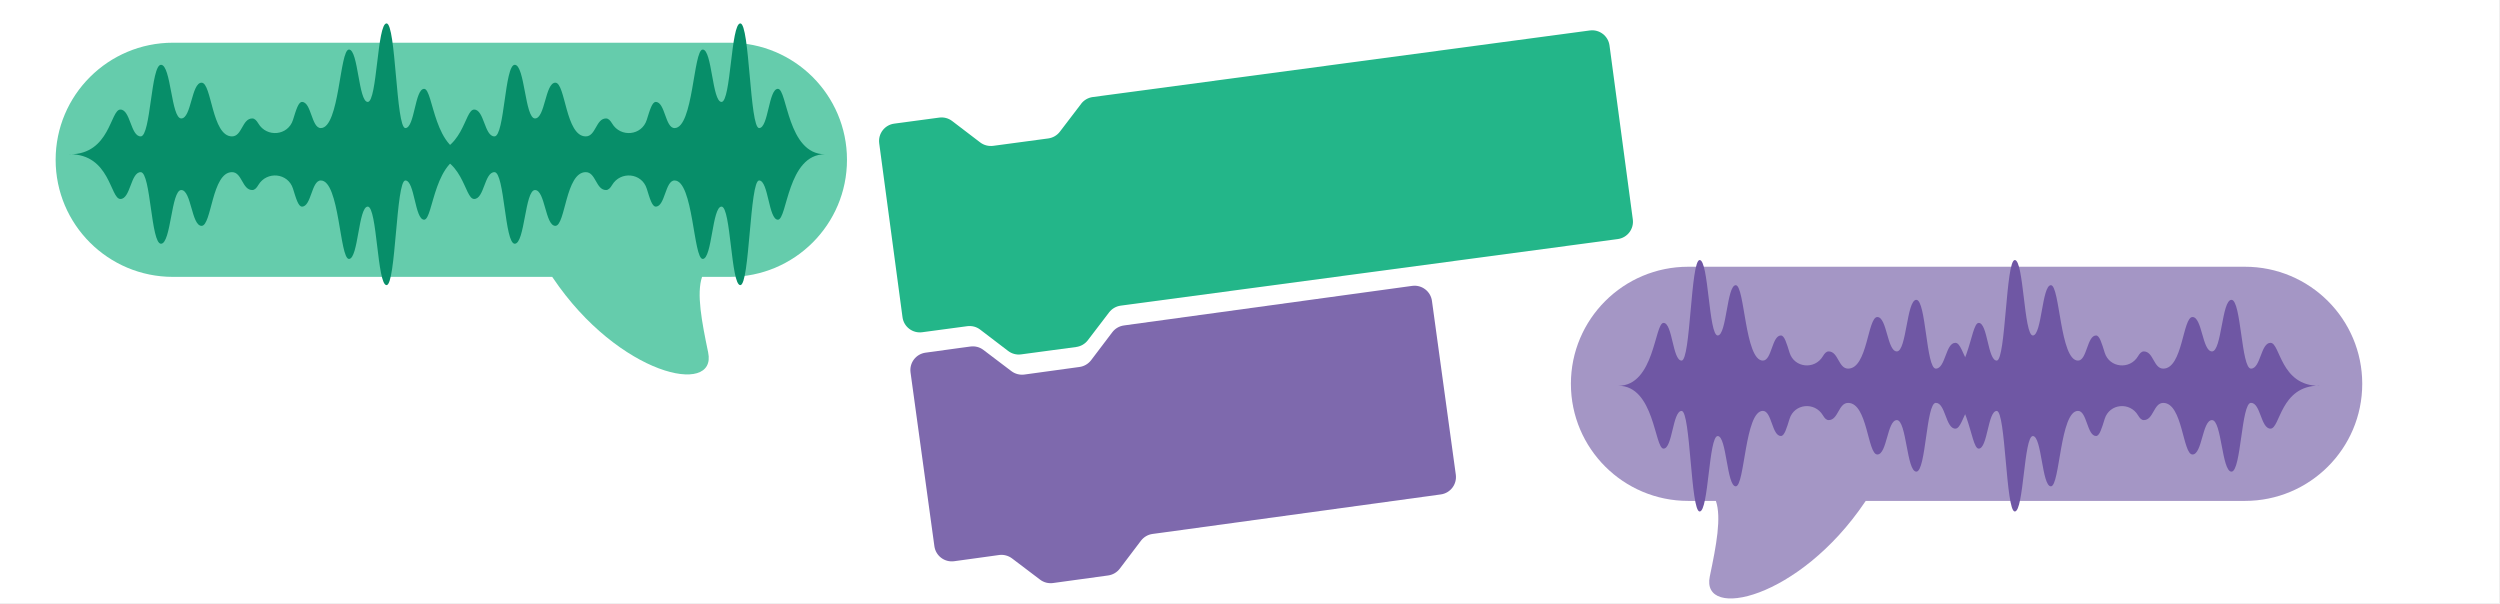
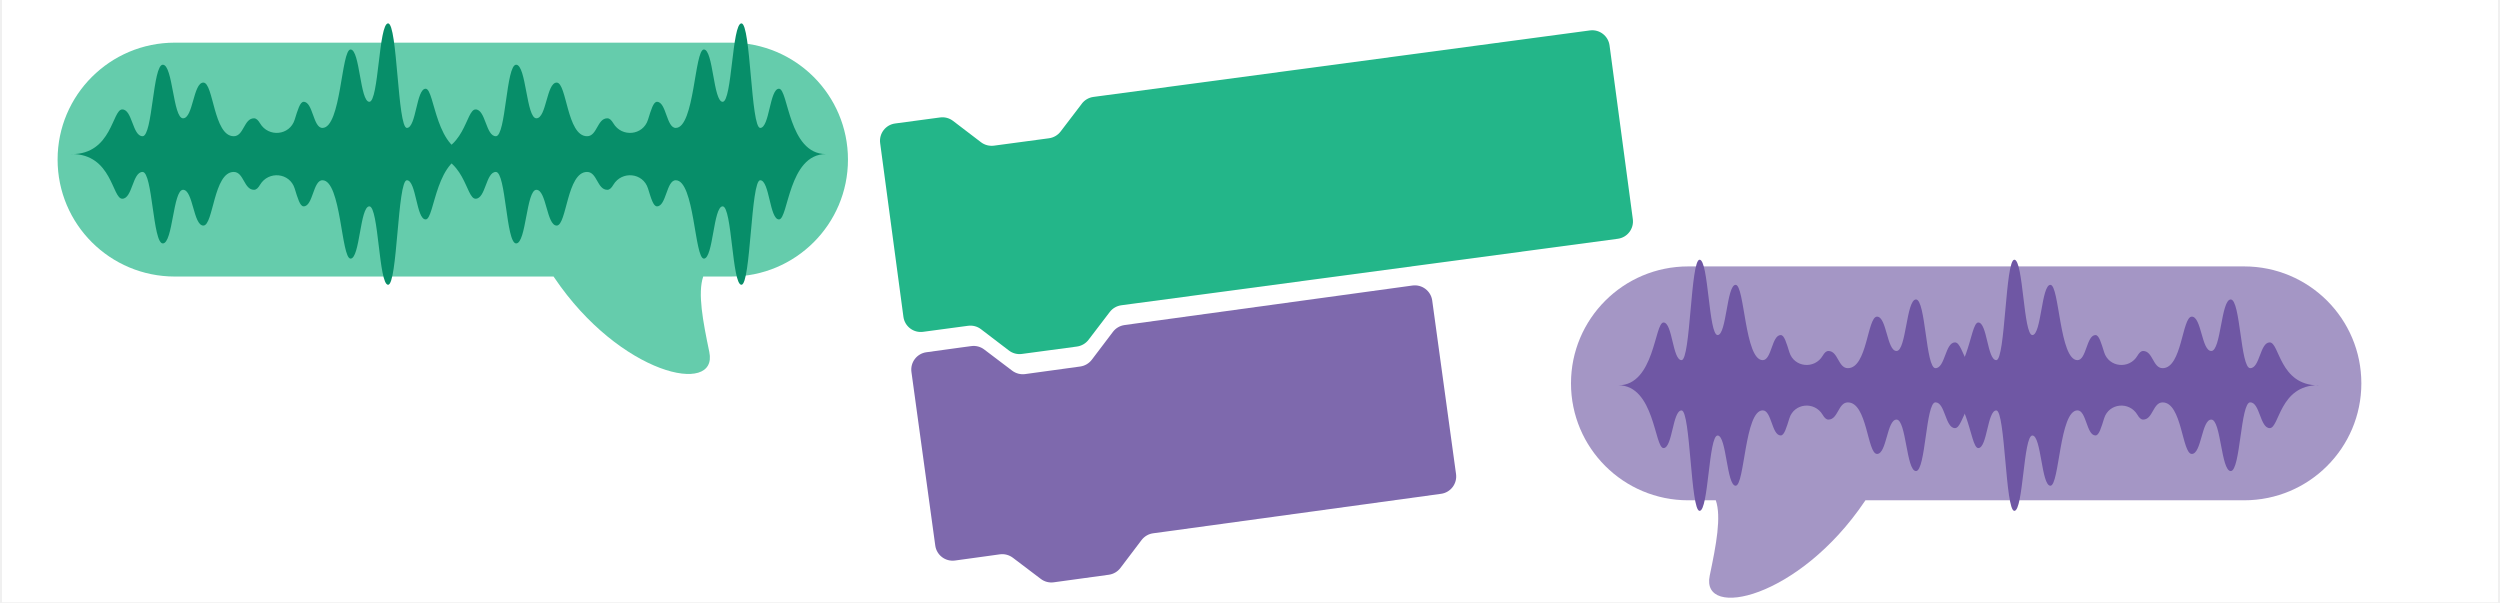
- <svg xmlns="http://www.w3.org/2000/svg" width="439" height="106" viewBox="0 0 439 106" fill="none">
-   <g clip-path="url(#clip0_1997_8798)">
-     <path d="M438.83 0H0V105.89H438.83V0Z" fill="white" />
-     <path opacity="0.7" fill-rule="evenodd" clip-rule="evenodd" d="M327.62 87.96C327.58 88.02 327.53 88.08 327.49 88.15C315.93 105.28 298.61 108.99 300.24 101.22C301.39 95.74 302.31 90.89 301.31 87.96H296.45C285.07 87.96 275.85 78.75 275.85 67.4C275.85 56.05 285.07 46.84 296.45 46.84H394.21C405.59 46.84 414.81 56.04 414.81 67.4C414.81 78.76 405.59 87.96 394.21 87.96H327.61H327.62Z" fill="#7E69AD" />
-     <path opacity="0.7" fill-rule="evenodd" clip-rule="evenodd" d="M123.28 48.62C122.29 51.55 123.21 56.4 124.35 61.88C125.98 69.65 108.66 65.94 97.1 48.81C97.06 48.75 97.01 48.68 96.97 48.62H30.37C18.99 48.62 9.77 39.42 9.77 28.06C9.77 16.7 19 7.5 30.37 7.5H128.13C139.51 7.5 148.73 16.7 148.73 28.06C148.73 39.42 139.51 48.62 128.13 48.62H123.27H123.28Z" fill="#23B689" />
-     <path fill-rule="evenodd" clip-rule="evenodd" d="M189.85 18.22C190.35 17.57 191.08 17.15 191.89 17.04L193.68 16.8L279.17 5.35C280.86 5.12 282.41 6.31 282.63 7.99L286.72 38.52C286.95 40.21 285.76 41.76 284.08 41.98L198.59 53.43L196.8 53.67C195.99 53.78 195.26 54.2 194.76 54.85L191.02 59.75C190.52 60.4 189.79 60.82 188.98 60.93L179.3 62.23C178.49 62.34 177.67 62.12 177.02 61.62L172.12 57.88C171.47 57.38 170.65 57.17 169.84 57.28L168.05 57.52L161.94 58.34C160.25 58.57 158.7 57.38 158.48 55.7L154.39 25.17C154.16 23.48 155.35 21.93 157.03 21.71L163.14 20.89L164.93 20.65C165.74 20.54 166.56 20.76 167.21 21.26L172.11 25C172.76 25.5 173.58 25.71 174.39 25.61L184.07 24.31C184.88 24.2 185.61 23.78 186.11 23.13L189.85 18.23V18.22Z" fill="#23B689" />
-     <path fill-rule="evenodd" clip-rule="evenodd" d="M195.32 58.34C195.81 57.69 196.55 57.26 197.36 57.15L199.15 56.9L247.98 50.2C249.66 49.97 251.22 51.15 251.45 52.83L255.64 83.35C255.87 85.04 254.69 86.59 253.01 86.82L204.18 93.52L202.39 93.76C201.58 93.87 200.85 94.3 200.35 94.95L196.63 99.86C196.14 100.51 195.4 100.94 194.59 101.05L184.91 102.38C184.1 102.49 183.28 102.28 182.63 101.78L177.72 98.06C177.07 97.57 176.25 97.35 175.44 97.46L173.65 97.71L167.55 98.55C165.86 98.78 164.31 97.6 164.08 95.92L159.89 65.4C159.66 63.71 160.84 62.16 162.52 61.93L168.62 61.09L170.41 60.85C171.22 60.74 172.04 60.95 172.69 61.45L177.6 65.17C178.25 65.66 179.07 65.88 179.88 65.77L189.56 64.44C190.37 64.33 191.1 63.9 191.6 63.25L195.32 58.34Z" fill="#7E69AD" />
-     <path fill-rule="evenodd" clip-rule="evenodd" d="M12.24 27.1C19.36 27.1 19.36 19.24 21.14 19.24C22.92 19.24 22.93 23.95 24.71 23.95C26.49 23.95 26.49 11.38 28.27 11.38C30.05 11.38 30.05 20.8 31.83 20.8C33.61 20.8 33.61 14.52 35.4 14.52C37.19 14.52 37.18 23.95 40.74 23.95C42.52 23.95 42.52 20.8 44.3 20.8C44.72 20.8 45.04 21.15 45.36 21.68C46.85 24.19 50.58 23.83 51.45 21.05C51.99 19.33 52.39 17.9 53.03 17.9C54.68 17.9 54.68 22.49 56.33 22.49C59.63 22.49 59.63 8.7 61.28 8.7C62.93 8.7 62.93 17.9 64.58 17.9C66.23 17.9 66.23 4.11 67.88 4.11C69.53 4.11 69.53 22.49 71.18 22.49C72.83 22.49 72.83 15.6 74.48 15.6C76.13 15.6 76.13 27.09 82.74 27.09C76.13 27.09 76.13 38.58 74.48 38.58C72.83 38.58 72.83 31.69 71.18 31.69C69.53 31.69 69.53 50.07 67.88 50.07C66.23 50.07 66.23 36.28 64.58 36.28C62.93 36.28 62.93 45.47 61.28 45.47C59.63 45.47 59.63 31.69 56.33 31.69C54.68 31.69 54.68 36.28 53.03 36.28C52.38 36.28 51.99 34.86 51.45 33.13C50.58 30.35 46.85 29.99 45.36 32.49C45.05 33.02 44.72 33.37 44.3 33.37C42.52 33.37 42.52 30.23 40.74 30.23C37.18 30.23 37.18 39.66 35.4 39.66C33.62 39.66 33.61 33.37 31.83 33.37C30.05 33.37 30.05 42.8 28.27 42.8C26.49 42.8 26.49 30.23 24.71 30.23C22.93 30.23 22.93 34.94 21.14 34.94C19.35 34.94 19.36 27.08 12.24 27.08V27.1Z" fill="#078E69" />
-     <path fill-rule="evenodd" clip-rule="evenodd" d="M74.36 27.1C81.48 27.1 81.48 19.24 83.26 19.24C85.04 19.24 85.05 23.95 86.83 23.95C88.61 23.95 88.61 11.38 90.39 11.38C92.17 11.38 92.17 20.8 93.95 20.8C95.73 20.8 95.73 14.52 97.52 14.52C99.31 14.52 99.3 23.95 102.86 23.95C104.64 23.95 104.64 20.8 106.42 20.8C106.84 20.8 107.16 21.15 107.48 21.68C108.97 24.19 112.7 23.83 113.57 21.05C114.11 19.33 114.51 17.9 115.15 17.9C116.8 17.9 116.8 22.49 118.45 22.49C121.75 22.49 121.75 8.7 123.4 8.7C125.05 8.7 125.05 17.9 126.7 17.9C128.35 17.9 128.35 4.11 130 4.11C131.65 4.11 131.65 22.49 133.3 22.49C134.95 22.49 134.95 15.6 136.6 15.6C138.25 15.6 138.25 27.09 144.86 27.09C138.25 27.09 138.25 38.58 136.6 38.58C134.95 38.58 134.95 31.69 133.3 31.69C131.65 31.69 131.65 50.07 130 50.07C128.35 50.07 128.35 36.28 126.7 36.28C125.05 36.28 125.05 45.47 123.4 45.47C121.75 45.47 121.75 31.69 118.45 31.69C116.8 31.69 116.8 36.28 115.15 36.28C114.5 36.28 114.11 34.86 113.57 33.13C112.7 30.35 108.97 29.99 107.48 32.49C107.17 33.02 106.84 33.37 106.42 33.37C104.64 33.37 104.64 30.23 102.86 30.23C99.3 30.23 99.3 39.66 97.52 39.66C95.74 39.66 95.73 33.37 93.95 33.37C92.17 33.37 92.17 42.8 90.39 42.8C88.61 42.8 88.61 30.23 86.83 30.23C85.05 30.23 85.05 34.94 83.26 34.94C81.47 34.94 81.48 27.08 74.36 27.08V27.1Z" fill="#078E69" />
-     <path fill-rule="evenodd" clip-rule="evenodd" d="M407.25 67.72C400.41 67.72 400.41 75.27 398.7 75.27C396.99 75.27 396.98 70.74 395.27 70.74C393.56 70.74 393.56 82.82 391.85 82.82C390.14 82.82 390.14 73.77 388.43 73.77C386.72 73.77 386.72 79.81 385 79.81C383.28 79.81 383.29 70.75 379.87 70.75C378.16 70.75 378.16 73.77 376.45 73.77C376.05 73.77 375.74 73.44 375.44 72.93C374.01 70.52 370.43 70.86 369.59 73.54C369.07 75.2 368.69 76.56 368.07 76.56C366.48 76.56 366.48 72.15 364.9 72.15C361.73 72.15 361.73 85.4 360.14 85.4C358.55 85.4 358.55 76.57 356.97 76.57C355.39 76.57 355.38 89.82 353.8 89.82C352.22 89.82 352.21 72.16 350.63 72.16C349.05 72.16 349.04 78.78 347.46 78.78C345.88 78.78 345.87 67.74 339.53 67.74C345.88 67.74 345.88 56.7 347.46 56.7C349.04 56.7 349.04 63.32 350.63 63.32C352.22 63.32 352.22 45.66 353.8 45.66C355.38 45.66 355.39 58.91 356.97 58.91C358.55 58.91 358.56 50.08 360.14 50.08C361.72 50.08 361.73 63.32 364.9 63.32C366.48 63.32 366.48 58.91 368.07 58.91C368.69 58.91 369.07 60.28 369.59 61.94C370.43 64.61 374.01 64.96 375.44 62.55C375.74 62.04 376.05 61.71 376.45 61.71C378.16 61.71 378.16 64.73 379.87 64.73C383.29 64.73 383.29 55.67 385 55.67C386.71 55.67 386.72 61.71 388.43 61.71C390.14 61.71 390.14 52.65 391.85 52.65C393.56 52.65 393.56 64.73 395.27 64.73C396.98 64.73 396.98 60.2 398.7 60.2C400.42 60.2 400.41 67.75 407.25 67.75V67.72Z" fill="#6F57A4" />
-     <path fill-rule="evenodd" clip-rule="evenodd" d="M351.91 67.72C345.07 67.72 345.07 75.27 343.36 75.27C341.65 75.27 341.64 70.74 339.93 70.74C338.22 70.74 338.22 82.82 336.51 82.82C334.8 82.82 334.8 73.77 333.09 73.77C331.38 73.77 331.38 79.81 329.66 79.81C327.94 79.81 327.95 70.75 324.53 70.75C322.82 70.75 322.82 73.77 321.11 73.77C320.71 73.77 320.4 73.44 320.1 72.93C318.67 70.52 315.09 70.86 314.25 73.54C313.73 75.2 313.35 76.56 312.73 76.56C311.14 76.56 311.14 72.15 309.56 72.15C306.39 72.15 306.39 85.4 304.8 85.4C303.21 85.4 303.21 76.57 301.63 76.57C300.05 76.57 300.04 89.82 298.46 89.82C296.88 89.82 296.87 72.16 295.29 72.16C293.71 72.16 293.7 78.78 292.12 78.78C290.54 78.78 290.53 67.74 284.19 67.74C290.54 67.74 290.54 56.7 292.12 56.7C293.7 56.7 293.7 63.32 295.29 63.32C296.88 63.32 296.88 45.66 298.46 45.66C300.04 45.66 300.05 58.91 301.63 58.91C303.21 58.91 303.22 50.08 304.8 50.08C306.38 50.08 306.39 63.32 309.56 63.32C311.14 63.32 311.14 58.91 312.73 58.91C313.35 58.91 313.73 60.28 314.25 61.94C315.09 64.61 318.67 64.96 320.1 62.55C320.4 62.04 320.71 61.71 321.11 61.71C322.82 61.71 322.82 64.73 324.53 64.73C327.95 64.73 327.95 55.67 329.66 55.67C331.37 55.67 331.38 61.71 333.09 61.71C334.8 61.71 334.8 52.65 336.51 52.65C338.22 52.65 338.22 64.73 339.93 64.73C341.64 64.73 341.64 60.2 343.36 60.2C345.08 60.2 345.07 67.75 351.91 67.75V67.72Z" fill="#6F57A4" />
+ <svg xmlns="http://www.w3.org/2000/svg" width="440" height="106" id="Layer_2" viewBox="0 0 438.83 105.89">
+   <g id="Layer_1-2">
+     <g>
+       <rect width="438.83" height="105.89" fill="#fff" />
+       <g>
+         <path d="M327.62,87.96c-.04,.06-.09,.12-.13,.19-11.56,17.13-28.88,20.84-27.25,13.07,1.15-5.48,2.07-10.33,1.07-13.26h-4.86c-11.38,0-20.6-9.21-20.6-20.56s9.22-20.56,20.6-20.56h97.76c11.38,0,20.6,9.2,20.6,20.56s-9.22,20.56-20.6,20.56h-66.6Z" fill="#7e69ad" fill-rule="evenodd" opacity=".7" />
+         <path d="M123.28,48.62c-.99,2.93-.07,7.78,1.07,13.26,1.63,7.77-15.69,4.06-27.25-13.07-.04-.06-.09-.13-.13-.19H30.37c-11.38,0-20.6-9.2-20.6-20.56S19,7.5,30.37,7.5h97.76c11.38,0,20.6,9.2,20.6,20.56s-9.22,20.56-20.6,20.56h-4.86Z" fill="#23b689" fill-rule="evenodd" opacity=".7" />
+         <path d="M189.85,18.22c.5-.65,1.23-1.07,2.04-1.18l1.79-.24,85.49-11.45c1.69-.23,3.24,.96,3.46,2.64l4.09,30.53c.23,1.69-.96,3.24-2.64,3.46l-85.49,11.45-1.79,.24c-.81,.11-1.54,.53-2.04,1.18l-3.74,4.9c-.5,.65-1.23,1.07-2.04,1.18l-9.68,1.3c-.81,.11-1.63-.11-2.28-.61l-4.9-3.74c-.65-.5-1.47-.71-2.28-.6l-1.79,.24-6.11,.82c-1.69,.23-3.24-.96-3.46-2.64l-4.09-30.53c-.23-1.69,.96-3.24,2.64-3.46l6.11-.82,1.79-.24c.81-.11,1.63,.11,2.28,.61l4.9,3.74c.65,.5,1.47,.71,2.28,.61l9.68-1.3c.81-.11,1.54-.53,2.04-1.18l3.74-4.9Z" fill="#23b689" fill-rule="evenodd" />
+         <path d="M195.32,58.34c.49-.65,1.23-1.08,2.04-1.19l1.79-.25,48.83-6.7c1.68-.23,3.24,.95,3.47,2.63l4.19,30.52c.23,1.69-.95,3.24-2.63,3.47l-48.83,6.7-1.79,.24c-.81,.11-1.54,.54-2.04,1.19l-3.72,4.91c-.49,.65-1.23,1.08-2.04,1.19l-9.68,1.33c-.81,.11-1.63-.1-2.28-.6l-4.91-3.72c-.65-.49-1.47-.71-2.28-.6l-1.79,.25-6.1,.84c-1.69,.23-3.24-.95-3.47-2.63l-4.19-30.52c-.23-1.69,.95-3.24,2.63-3.47l6.1-.84,1.79-.24c.81-.11,1.63,.1,2.28,.6l4.91,3.72c.65,.49,1.47,.71,2.28,.6l9.68-1.33c.81-.11,1.54-.54,2.04-1.19l3.72-4.91Z" fill="#7e69ad" fill-rule="evenodd" />
+         <path d="M12.24,27.1c7.12,0,7.12-7.86,8.9-7.86s1.79,4.71,3.57,4.71,1.78-12.57,3.56-12.57,1.78,9.42,3.56,9.42,1.78-6.28,3.57-6.28,1.78,9.43,5.34,9.43c1.78,0,1.78-3.15,3.56-3.15,.42,0,.74,.35,1.06,.88,1.49,2.51,5.22,2.15,6.09-.63,.54-1.72,.94-3.15,1.58-3.15,1.65,0,1.65,4.59,3.3,4.59,3.3,0,3.3-13.79,4.95-13.79s1.65,9.2,3.3,9.2,1.65-13.79,3.3-13.79,1.65,18.38,3.3,18.38,1.65-6.89,3.3-6.89,1.65,11.49,8.26,11.49c-6.61,0-6.61,11.49-8.26,11.49s-1.65-6.89-3.3-6.89-1.65,18.38-3.3,18.38-1.65-13.79-3.3-13.79-1.65,9.19-3.3,9.19-1.65-13.78-4.95-13.78c-1.65,0-1.65,4.59-3.3,4.59-.65,0-1.04-1.42-1.58-3.15-.87-2.78-4.6-3.14-6.09-.64-.31,.53-.64,.88-1.06,.88-1.78,0-1.78-3.14-3.56-3.14-3.56,0-3.56,9.43-5.34,9.43s-1.79-6.29-3.57-6.29-1.78,9.43-3.56,9.43-1.78-12.57-3.56-12.57-1.78,4.71-3.57,4.71-1.78-7.86-8.9-7.86Z" fill="#078e69" fill-rule="evenodd" />
+         <path d="M74.36,27.1c7.12,0,7.12-7.86,8.9-7.86s1.79,4.71,3.57,4.71,1.78-12.57,3.56-12.57,1.78,9.42,3.56,9.42,1.78-6.28,3.57-6.28,1.78,9.43,5.34,9.43c1.78,0,1.78-3.15,3.56-3.15,.42,0,.74,.35,1.06,.88,1.49,2.51,5.22,2.15,6.09-.63,.54-1.72,.94-3.15,1.58-3.15,1.65,0,1.65,4.59,3.3,4.59,3.3,0,3.3-13.79,4.95-13.79s1.65,9.2,3.3,9.2,1.65-13.79,3.3-13.79,1.65,18.38,3.3,18.38,1.65-6.89,3.3-6.89,1.65,11.49,8.26,11.49c-6.61,0-6.61,11.49-8.26,11.49s-1.65-6.89-3.3-6.89-1.65,18.38-3.3,18.38-1.65-13.79-3.3-13.79-1.65,9.19-3.3,9.19-1.65-13.78-4.95-13.78c-1.65,0-1.65,4.59-3.3,4.59-.65,0-1.04-1.42-1.58-3.15-.87-2.78-4.6-3.14-6.09-.64-.31,.53-.64,.88-1.06,.88-1.78,0-1.78-3.14-3.56-3.14-3.56,0-3.56,9.43-5.34,9.43s-1.79-6.29-3.57-6.29-1.78,9.43-3.56,9.43-1.78-12.57-3.56-12.57-1.78,4.71-3.57,4.71-1.78-7.86-8.9-7.86Z" fill="#078e69" fill-rule="evenodd" />
+         <path d="M407.25,67.72c-6.84,0-6.84,7.55-8.55,7.55s-1.72-4.53-3.43-4.53-1.71,12.08-3.42,12.08-1.71-9.05-3.42-9.05-1.71,6.04-3.43,6.04-1.71-9.06-5.13-9.06c-1.71,0-1.71,3.02-3.42,3.02-.4,0-.71-.33-1.01-.84-1.43-2.41-5.01-2.07-5.85,.61-.52,1.66-.9,3.02-1.52,3.02-1.59,0-1.59-4.41-3.17-4.41-3.17,0-3.17,13.25-4.76,13.25s-1.59-8.83-3.17-8.83-1.59,13.25-3.17,13.25-1.59-17.66-3.17-17.66-1.59,6.62-3.17,6.62-1.59-11.04-7.93-11.04c6.35,0,6.35-11.04,7.93-11.04s1.58,6.62,3.17,6.62,1.59-17.66,3.17-17.66,1.59,13.25,3.17,13.25,1.59-8.83,3.17-8.83,1.59,13.24,4.76,13.24c1.58,0,1.58-4.41,3.17-4.41,.62,0,1,1.37,1.52,3.03,.84,2.67,4.42,3.02,5.85,.61,.3-.51,.61-.84,1.01-.84,1.71,0,1.71,3.02,3.42,3.02,3.42,0,3.42-9.06,5.13-9.06s1.72,6.04,3.43,6.04,1.71-9.06,3.42-9.06,1.71,12.08,3.42,12.08,1.71-4.53,3.43-4.53,1.71,7.55,8.55,7.55Z" fill="#6f57a4" fill-rule="evenodd" />
+         <path d="M351.91,67.72c-6.84,0-6.84,7.55-8.55,7.55s-1.72-4.53-3.43-4.53-1.71,12.08-3.42,12.08-1.71-9.05-3.42-9.05-1.71,6.04-3.43,6.04-1.71-9.06-5.13-9.06c-1.71,0-1.71,3.02-3.42,3.02-.4,0-.71-.33-1.01-.84-1.43-2.41-5.01-2.07-5.85,.61-.52,1.66-.9,3.02-1.52,3.02-1.59,0-1.59-4.41-3.17-4.41-3.17,0-3.17,13.25-4.76,13.25s-1.59-8.83-3.17-8.83-1.59,13.25-3.17,13.25-1.59-17.66-3.17-17.66-1.59,6.62-3.17,6.62-1.59-11.04-7.93-11.04c6.35,0,6.35-11.04,7.93-11.04s1.58,6.62,3.17,6.62,1.59-17.66,3.17-17.66,1.59,13.25,3.17,13.25,1.59-8.83,3.17-8.83,1.59,13.24,4.76,13.24c1.58,0,1.58-4.41,3.17-4.41,.62,0,1,1.37,1.52,3.03,.84,2.67,4.42,3.02,5.85,.61,.3-.51,.61-.84,1.01-.84,1.71,0,1.71,3.02,3.42,3.02,3.42,0,3.42-9.06,5.13-9.06s1.72,6.04,3.43,6.04,1.71-9.06,3.42-9.06,1.71,12.08,3.42,12.08,1.71-4.53,3.43-4.53,1.71,7.55,8.55,7.55Z" fill="#6f57a4" fill-rule="evenodd" />
+       </g>
+     </g>
  </g>
-   <defs>
-     <clipPath id="clip0_1997_8798">
-       <rect width="438.83" height="105.89" fill="white" />
-     </clipPath>
-   </defs>
</svg>
